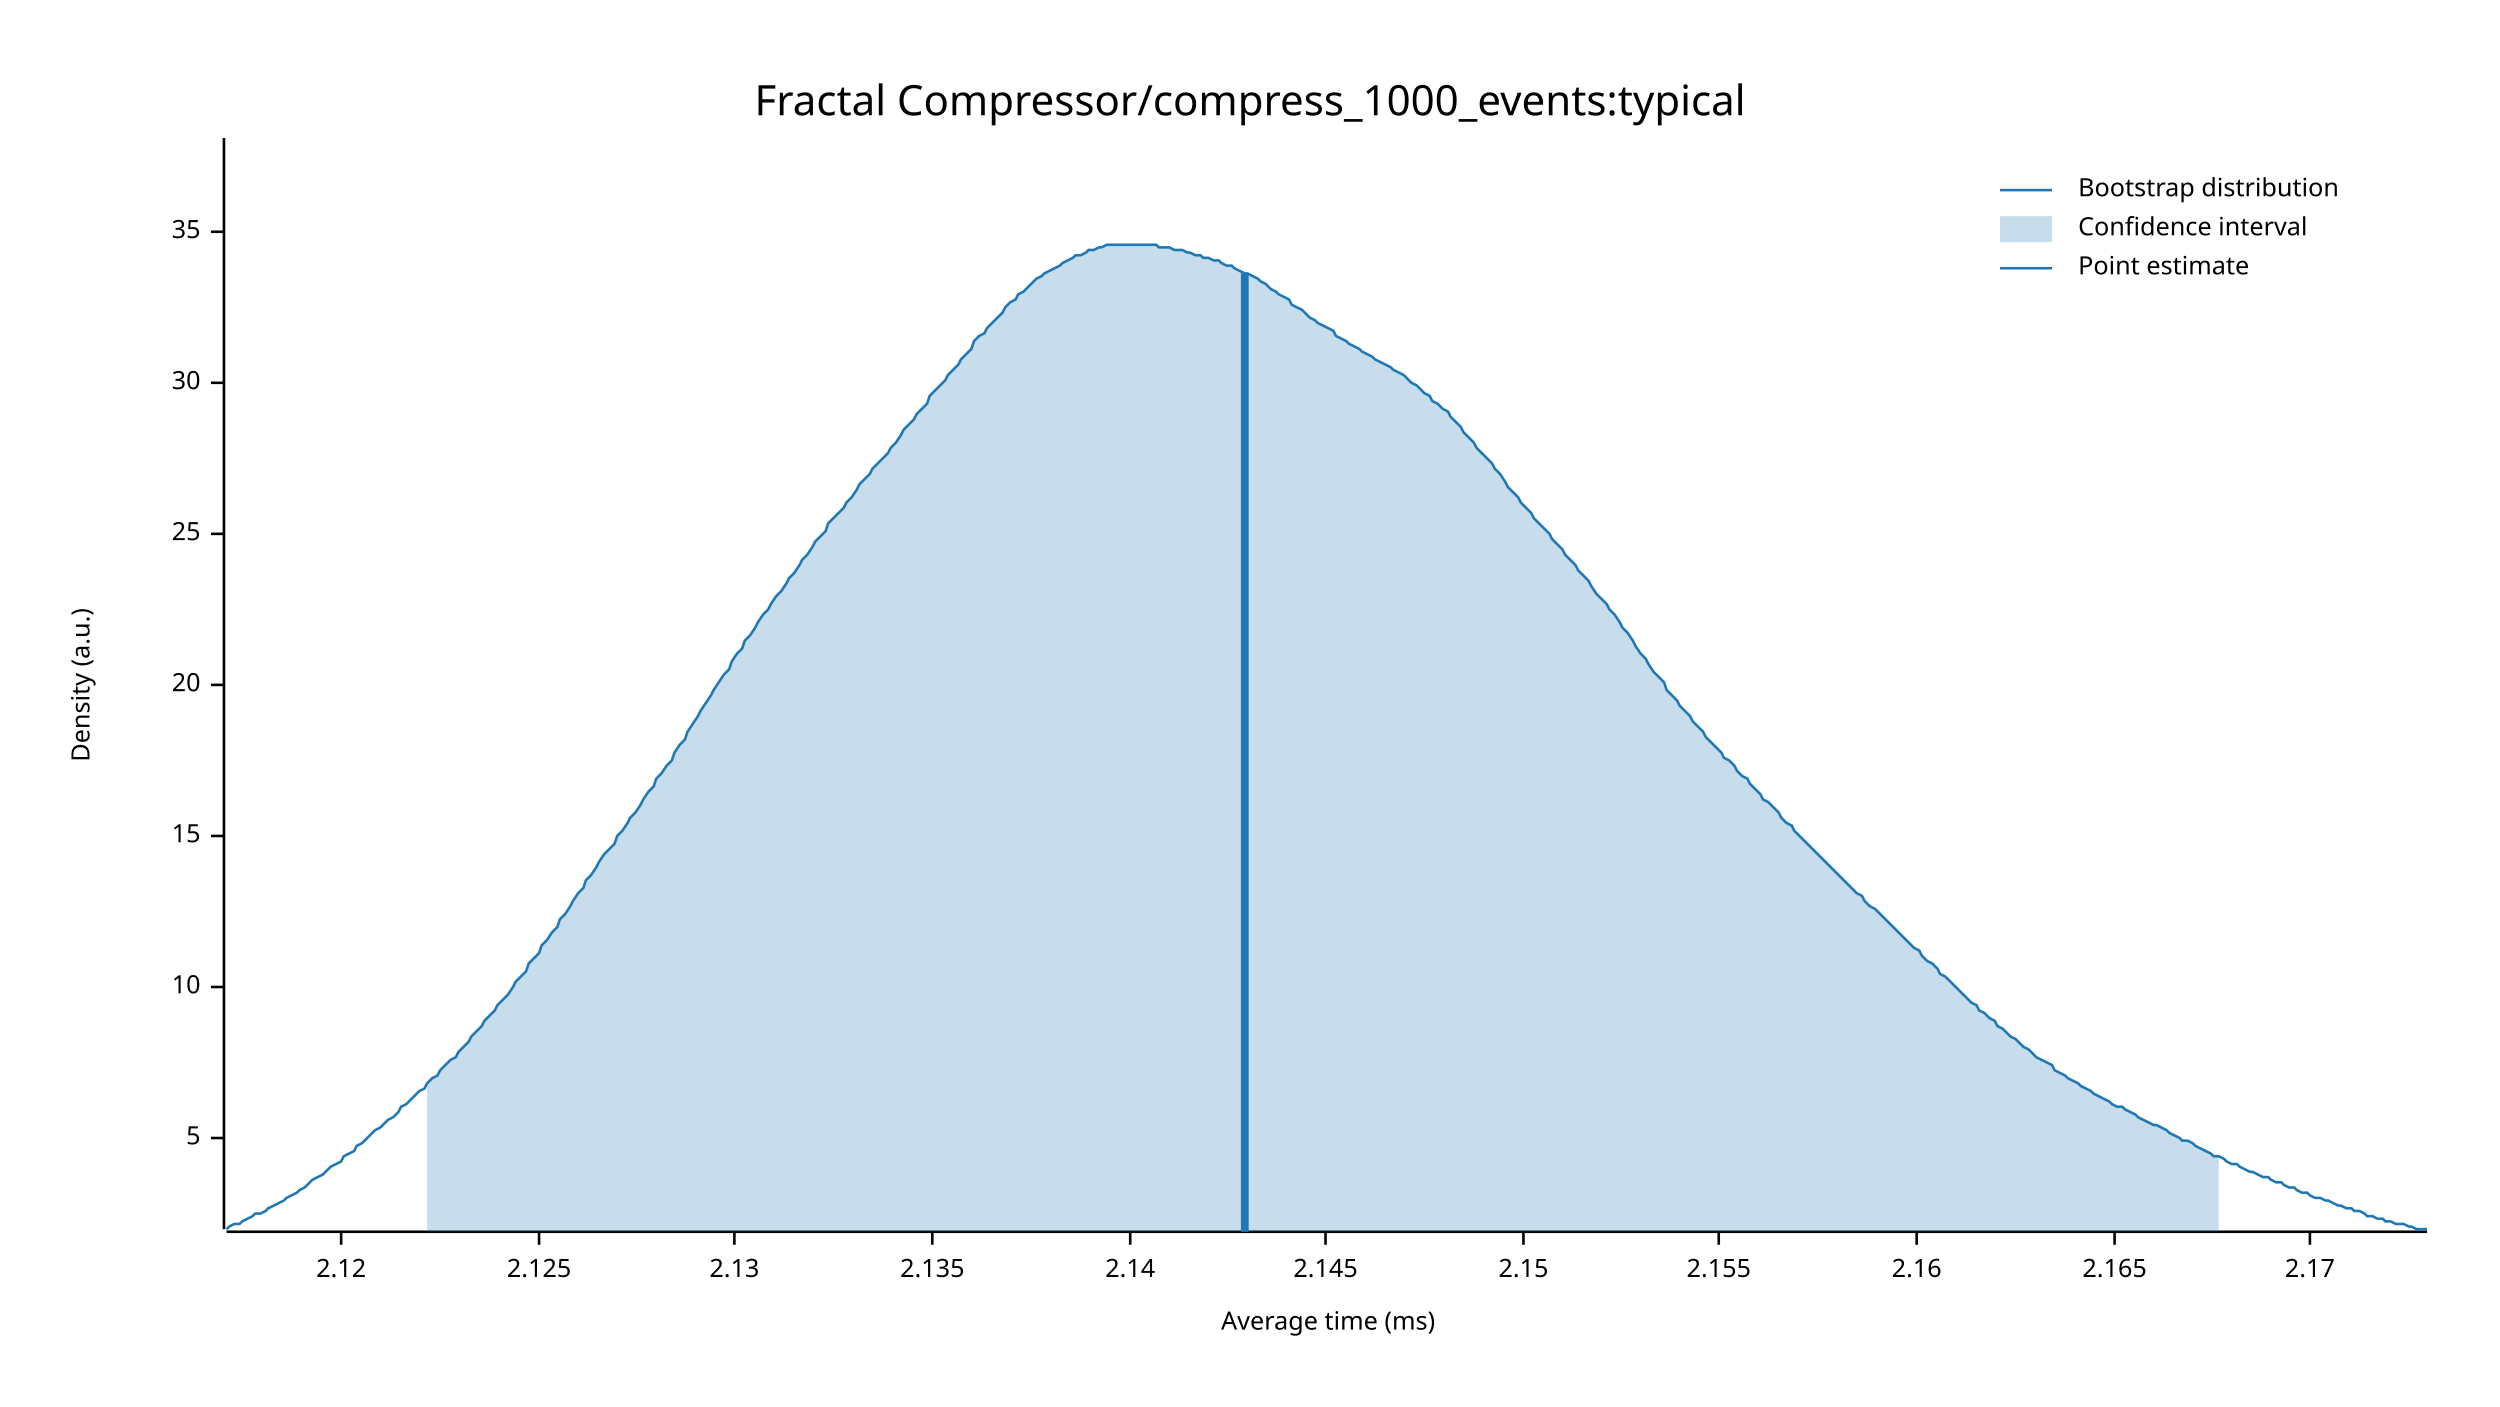
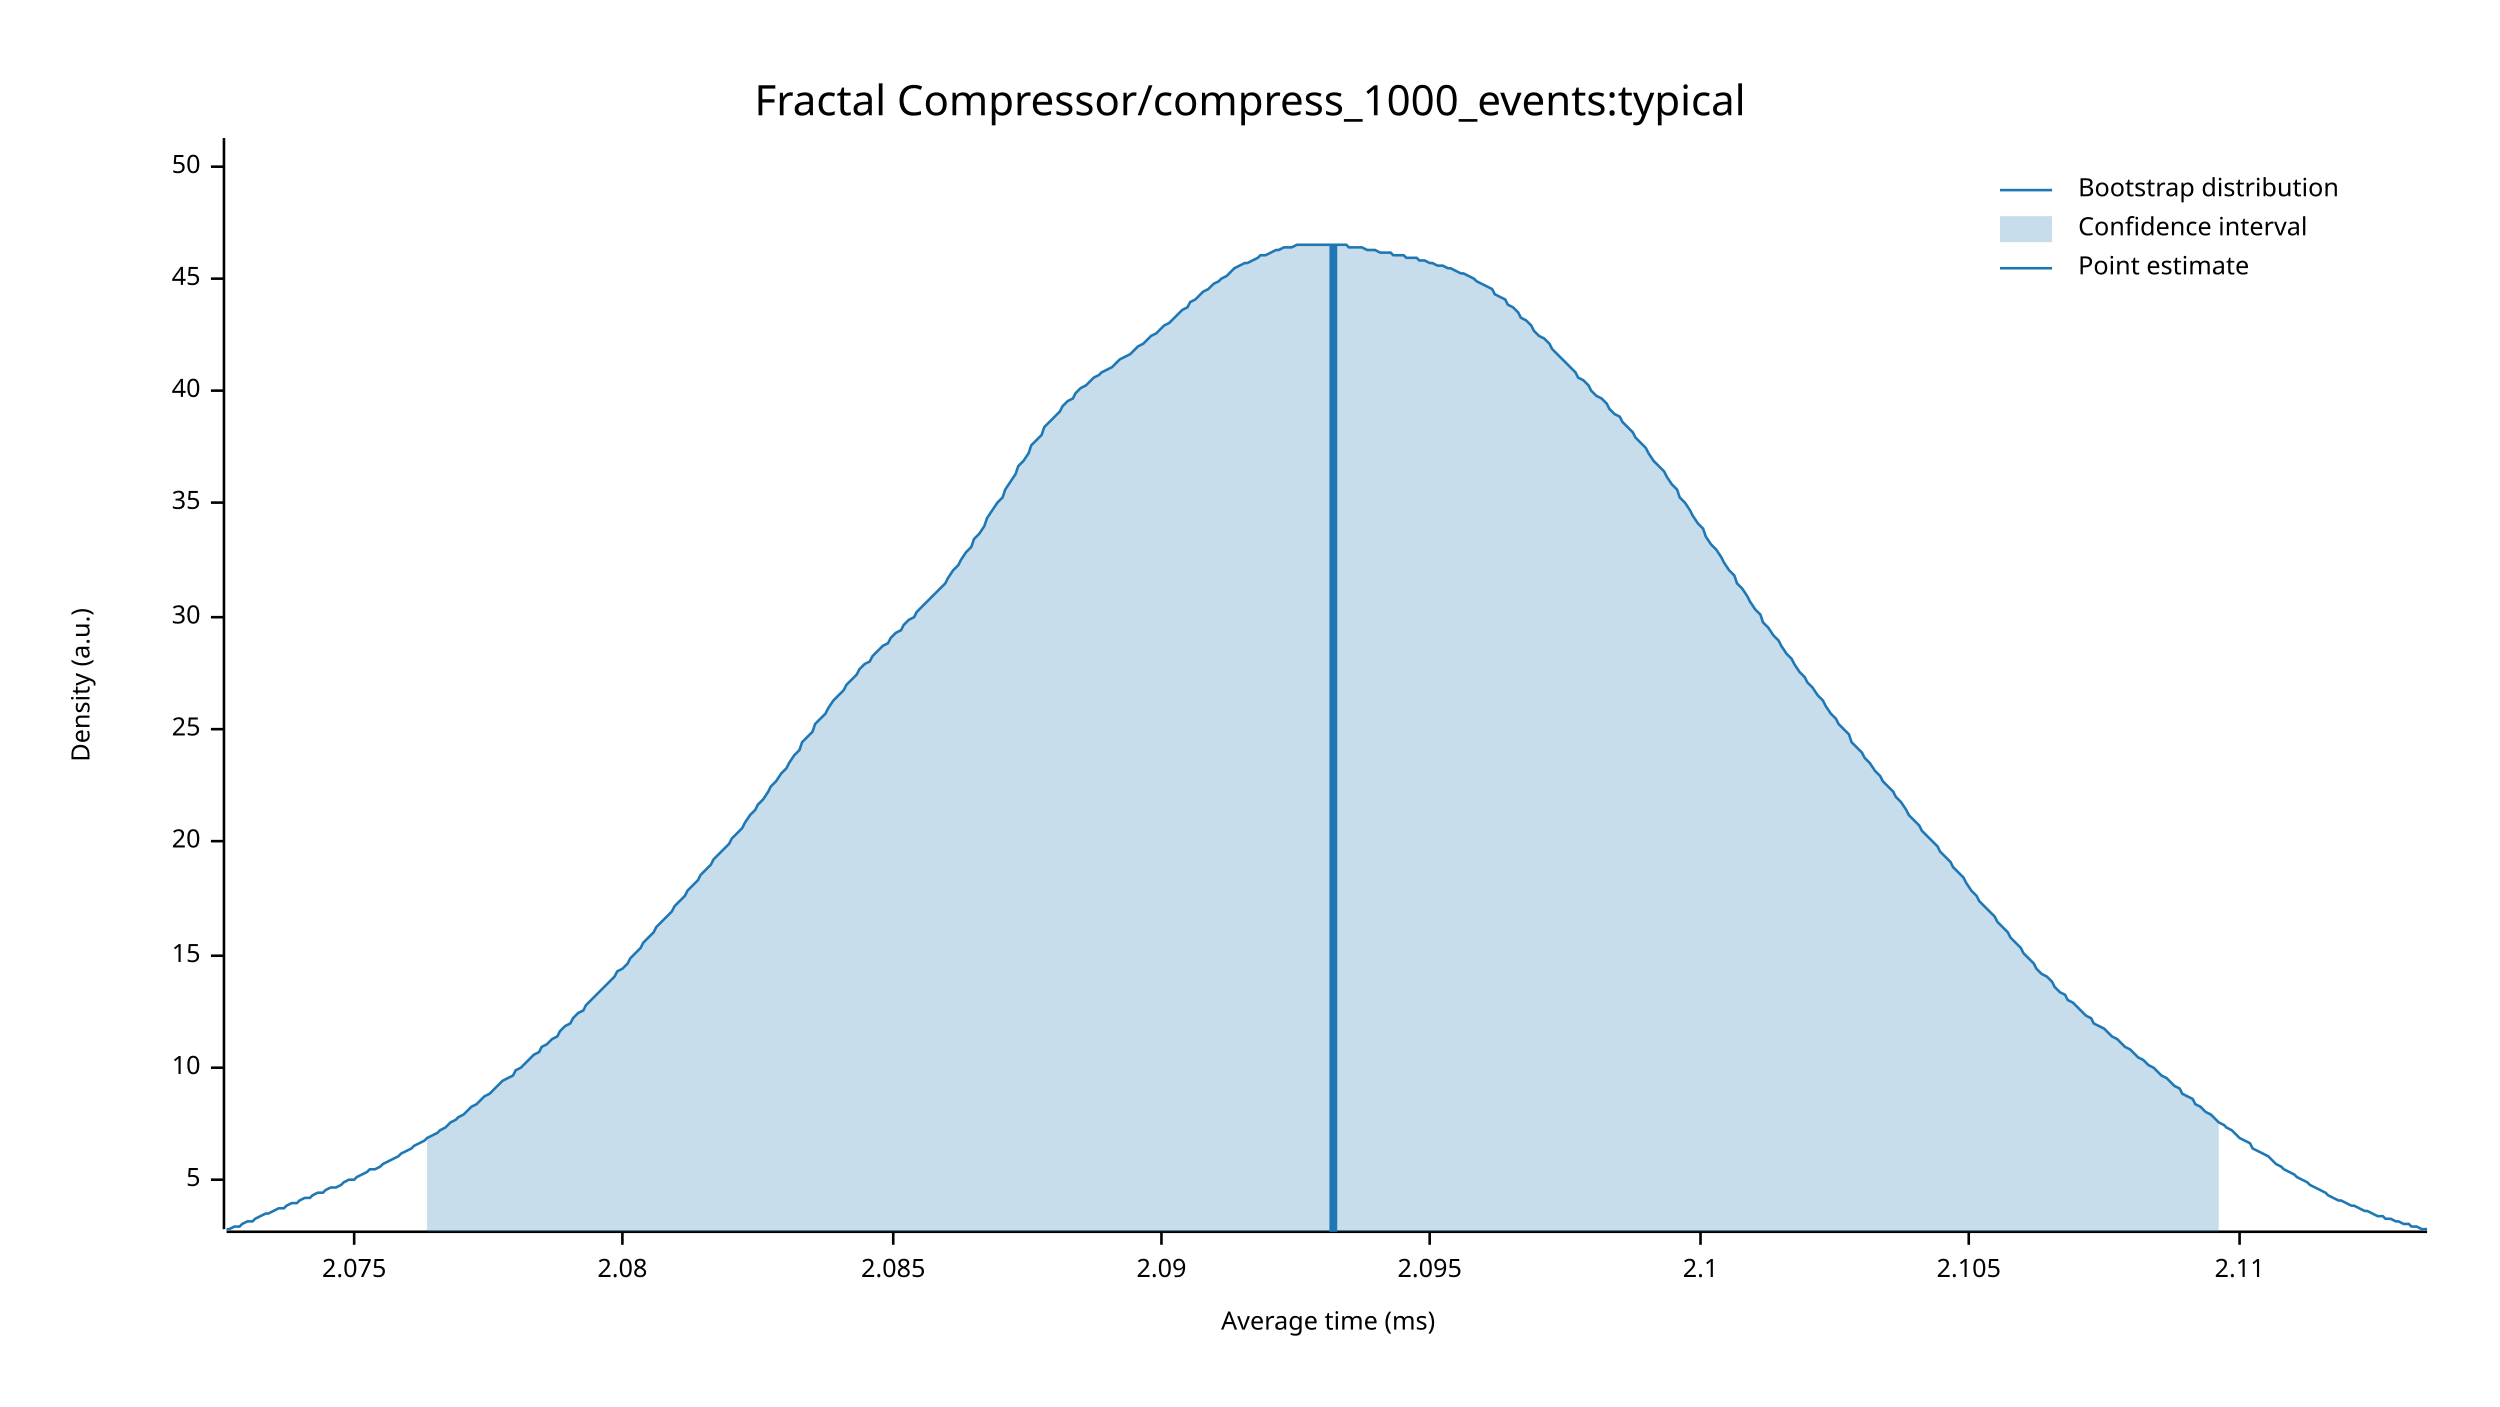
<svg xmlns="http://www.w3.org/2000/svg" width="960" height="540" viewBox="0 0 960 540">
  <text x="480" y="32" dy="0.76em" text-anchor="middle" font-family="sans-serif" font-size="16.129" opacity="1" fill="#000000">
Fractal Compressor/compress_1000_events:typical
</text>
  <text x="27" y="263" dy="0.76em" text-anchor="middle" font-family="sans-serif" font-size="9.677" opacity="1" fill="#000000" transform="rotate(270, 27, 263)">
Density (a.u.)
</text>
  <text x="510" y="513" dy="-0.5ex" text-anchor="middle" font-family="sans-serif" font-size="9.677" opacity="1" fill="#000000">
Average time (ms)
</text>
  <polyline fill="none" opacity="1" stroke="#000000" stroke-width="1" points="86,53 86,472 " />
-   <text x="77" y="437" dy="0.5ex" text-anchor="end" font-family="sans-serif" font-size="9.677" opacity="1" fill="#000000">
+   <text x="77" y="453" dy="0.5ex" text-anchor="end" font-family="sans-serif" font-size="9.677" opacity="1" fill="#000000">
5
</text>
-   <polyline fill="none" opacity="1" stroke="#000000" stroke-width="1" points="81,437 86,437 " />
-   <text x="77" y="379" dy="0.5ex" text-anchor="end" font-family="sans-serif" font-size="9.677" opacity="1" fill="#000000">
+   <polyline fill="none" opacity="1" stroke="#000000" stroke-width="1" points="81,453 86,453 " />
+   <text x="77" y="410" dy="0.5ex" text-anchor="end" font-family="sans-serif" font-size="9.677" opacity="1" fill="#000000">
10
</text>
-   <polyline fill="none" opacity="1" stroke="#000000" stroke-width="1" points="81,379 86,379 " />
-   <text x="77" y="321" dy="0.5ex" text-anchor="end" font-family="sans-serif" font-size="9.677" opacity="1" fill="#000000">
+   <polyline fill="none" opacity="1" stroke="#000000" stroke-width="1" points="81,410 86,410 " />
+   <text x="77" y="367" dy="0.5ex" text-anchor="end" font-family="sans-serif" font-size="9.677" opacity="1" fill="#000000">
15
</text>
-   <polyline fill="none" opacity="1" stroke="#000000" stroke-width="1" points="81,321 86,321 " />
-   <text x="77" y="263" dy="0.5ex" text-anchor="end" font-family="sans-serif" font-size="9.677" opacity="1" fill="#000000">
+   <polyline fill="none" opacity="1" stroke="#000000" stroke-width="1" points="81,367 86,367 " />
+   <text x="77" y="323" dy="0.5ex" text-anchor="end" font-family="sans-serif" font-size="9.677" opacity="1" fill="#000000">
20
</text>
-   <polyline fill="none" opacity="1" stroke="#000000" stroke-width="1" points="81,263 86,263 " />
-   <text x="77" y="205" dy="0.5ex" text-anchor="end" font-family="sans-serif" font-size="9.677" opacity="1" fill="#000000">
+   <polyline fill="none" opacity="1" stroke="#000000" stroke-width="1" points="81,323 86,323 " />
+   <text x="77" y="280" dy="0.5ex" text-anchor="end" font-family="sans-serif" font-size="9.677" opacity="1" fill="#000000">
25
</text>
-   <polyline fill="none" opacity="1" stroke="#000000" stroke-width="1" points="81,205 86,205 " />
-   <text x="77" y="147" dy="0.5ex" text-anchor="end" font-family="sans-serif" font-size="9.677" opacity="1" fill="#000000">
+   <polyline fill="none" opacity="1" stroke="#000000" stroke-width="1" points="81,280 86,280 " />
+   <text x="77" y="237" dy="0.5ex" text-anchor="end" font-family="sans-serif" font-size="9.677" opacity="1" fill="#000000">
30
</text>
-   <polyline fill="none" opacity="1" stroke="#000000" stroke-width="1" points="81,147 86,147 " />
-   <text x="77" y="89" dy="0.5ex" text-anchor="end" font-family="sans-serif" font-size="9.677" opacity="1" fill="#000000">
+   <polyline fill="none" opacity="1" stroke="#000000" stroke-width="1" points="81,237 86,237 " />
+   <text x="77" y="193" dy="0.5ex" text-anchor="end" font-family="sans-serif" font-size="9.677" opacity="1" fill="#000000">
35
</text>
-   <polyline fill="none" opacity="1" stroke="#000000" stroke-width="1" points="81,89 86,89 " />
+   <polyline fill="none" opacity="1" stroke="#000000" stroke-width="1" points="81,193 86,193 " />
+   <text x="77" y="150" dy="0.5ex" text-anchor="end" font-family="sans-serif" font-size="9.677" opacity="1" fill="#000000">
+ 40
+ </text>
+   <polyline fill="none" opacity="1" stroke="#000000" stroke-width="1" points="81,150 86,150 " />
+   <text x="77" y="107" dy="0.5ex" text-anchor="end" font-family="sans-serif" font-size="9.677" opacity="1" fill="#000000">
+ 45
+ </text>
+   <polyline fill="none" opacity="1" stroke="#000000" stroke-width="1" points="81,107 86,107 " />
+   <text x="77" y="64" dy="0.5ex" text-anchor="end" font-family="sans-serif" font-size="9.677" opacity="1" fill="#000000">
+ 50
+ </text>
+   <polyline fill="none" opacity="1" stroke="#000000" stroke-width="1" points="81,64 86,64 " />
  <polyline fill="none" opacity="1" stroke="#000000" stroke-width="1" points="87,473 932,473 " />
-   <text x="131" y="483" dy="0.76em" text-anchor="middle" font-family="sans-serif" font-size="9.677" opacity="1" fill="#000000">
- 2.12
+   <text x="136" y="483" dy="0.76em" text-anchor="middle" font-family="sans-serif" font-size="9.677" opacity="1" fill="#000000">
+ 2.075
</text>
-   <polyline fill="none" opacity="1" stroke="#000000" stroke-width="1" points="131,473 131,478 " />
-   <text x="207" y="483" dy="0.76em" text-anchor="middle" font-family="sans-serif" font-size="9.677" opacity="1" fill="#000000">
- 2.125
+   <polyline fill="none" opacity="1" stroke="#000000" stroke-width="1" points="136,473 136,478 " />
+   <text x="239" y="483" dy="0.76em" text-anchor="middle" font-family="sans-serif" font-size="9.677" opacity="1" fill="#000000">
+ 2.08
</text>
-   <polyline fill="none" opacity="1" stroke="#000000" stroke-width="1" points="207,473 207,478 " />
-   <text x="282" y="483" dy="0.76em" text-anchor="middle" font-family="sans-serif" font-size="9.677" opacity="1" fill="#000000">
- 2.13
+   <polyline fill="none" opacity="1" stroke="#000000" stroke-width="1" points="239,473 239,478 " />
+   <text x="343" y="483" dy="0.76em" text-anchor="middle" font-family="sans-serif" font-size="9.677" opacity="1" fill="#000000">
+ 2.085
</text>
-   <polyline fill="none" opacity="1" stroke="#000000" stroke-width="1" points="282,473 282,478 " />
-   <text x="358" y="483" dy="0.76em" text-anchor="middle" font-family="sans-serif" font-size="9.677" opacity="1" fill="#000000">
- 2.135
+   <polyline fill="none" opacity="1" stroke="#000000" stroke-width="1" points="343,473 343,478 " />
+   <text x="446" y="483" dy="0.76em" text-anchor="middle" font-family="sans-serif" font-size="9.677" opacity="1" fill="#000000">
+ 2.09
</text>
-   <polyline fill="none" opacity="1" stroke="#000000" stroke-width="1" points="358,473 358,478 " />
-   <text x="434" y="483" dy="0.76em" text-anchor="middle" font-family="sans-serif" font-size="9.677" opacity="1" fill="#000000">
- 2.14
+   <polyline fill="none" opacity="1" stroke="#000000" stroke-width="1" points="446,473 446,478 " />
+   <text x="549" y="483" dy="0.76em" text-anchor="middle" font-family="sans-serif" font-size="9.677" opacity="1" fill="#000000">
+ 2.095
</text>
-   <polyline fill="none" opacity="1" stroke="#000000" stroke-width="1" points="434,473 434,478 " />
-   <text x="509" y="483" dy="0.76em" text-anchor="middle" font-family="sans-serif" font-size="9.677" opacity="1" fill="#000000">
- 2.145
+   <polyline fill="none" opacity="1" stroke="#000000" stroke-width="1" points="549,473 549,478 " />
+   <text x="653" y="483" dy="0.76em" text-anchor="middle" font-family="sans-serif" font-size="9.677" opacity="1" fill="#000000">
+ 2.1
</text>
-   <polyline fill="none" opacity="1" stroke="#000000" stroke-width="1" points="509,473 509,478 " />
-   <text x="585" y="483" dy="0.76em" text-anchor="middle" font-family="sans-serif" font-size="9.677" opacity="1" fill="#000000">
- 2.15
+   <polyline fill="none" opacity="1" stroke="#000000" stroke-width="1" points="653,473 653,478 " />
+   <text x="756" y="483" dy="0.76em" text-anchor="middle" font-family="sans-serif" font-size="9.677" opacity="1" fill="#000000">
+ 2.105
</text>
-   <polyline fill="none" opacity="1" stroke="#000000" stroke-width="1" points="585,473 585,478 " />
-   <text x="660" y="483" dy="0.76em" text-anchor="middle" font-family="sans-serif" font-size="9.677" opacity="1" fill="#000000">
- 2.155
+   <polyline fill="none" opacity="1" stroke="#000000" stroke-width="1" points="756,473 756,478 " />
+   <text x="860" y="483" dy="0.76em" text-anchor="middle" font-family="sans-serif" font-size="9.677" opacity="1" fill="#000000">
+ 2.11
</text>
-   <polyline fill="none" opacity="1" stroke="#000000" stroke-width="1" points="660,473 660,478 " />
-   <text x="736" y="483" dy="0.76em" text-anchor="middle" font-family="sans-serif" font-size="9.677" opacity="1" fill="#000000">
- 2.16
- </text>
-   <polyline fill="none" opacity="1" stroke="#000000" stroke-width="1" points="736,473 736,478 " />
-   <text x="812" y="483" dy="0.76em" text-anchor="middle" font-family="sans-serif" font-size="9.677" opacity="1" fill="#000000">
- 2.165
- </text>
-   <polyline fill="none" opacity="1" stroke="#000000" stroke-width="1" points="812,473 812,478 " />
-   <text x="887" y="483" dy="0.76em" text-anchor="middle" font-family="sans-serif" font-size="9.677" opacity="1" fill="#000000">
- 2.17
- </text>
-   <polyline fill="none" opacity="1" stroke="#000000" stroke-width="1" points="887,473 887,478 " />
-   <polyline fill="none" opacity="1" stroke="#1F78B4" stroke-width="1" points="87,472 88,471 90,470 92,470 93,469 95,468 97,467 98,466 100,466 102,465 103,464 105,463 107,462 109,461 110,460 112,459 114,458 115,457 117,456 119,454 120,453 122,452 124,451 125,450 127,448 129,447 131,446 132,444 134,443 136,442 137,440 139,439 141,437 142,436 144,434 146,433 147,432 149,430 151,429 153,427 154,425 156,424 158,422 159,421 161,419 163,418 164,416 166,414 168,413 169,411 171,409 173,407 175,406 176,404 178,402 180,400 181,398 183,396 185,394 186,392 188,390 190,388 191,386 193,384 195,382 197,379 198,377 200,375 202,373 203,370 205,368 207,366 208,363 210,361 212,358 214,356 215,353 217,351 219,348 220,346 222,343 224,341 225,338 227,336 229,333 230,331 232,328 234,326 236,324 237,321 239,319 241,316 242,314 244,312 246,309 247,307 249,304 251,302 252,299 254,297 256,294 258,292 259,289 261,286 263,284 264,281 266,278 268,275 269,273 271,270 273,267 274,265 276,262 278,259 280,257 281,254 283,251 285,249 286,246 288,244 290,241 291,239 293,236 295,234 296,232 298,229 300,227 302,224 303,222 305,220 307,217 308,215 310,213 312,210 313,208 315,206 317,204 318,201 320,199 322,197 324,195 325,193 327,191 329,188 330,186 332,184 334,182 335,180 337,178 339,176 341,174 342,172 344,170 346,167 347,165 349,163 351,161 352,159 354,157 356,155 357,152 359,150 361,148 363,146 364,144 366,142 368,140 369,138 371,136 373,134 374,131 376,129 378,128 379,126 381,124 383,122 385,120 386,118 388,116 390,115 391,113 393,112 395,110 396,109 398,107 400,106 401,105 403,104 405,103 407,102 408,101 410,100 412,99 413,98 415,98 417,97 418,96 420,96 422,95 423,95 425,94 427,94 429,94 430,94 432,94 434,94 435,94 437,94 439,94 440,94 442,94 444,94 445,95 447,95 449,95 451,96 452,96 454,96 456,97 457,97 459,98 461,98 462,99 464,99 466,100 468,100 469,101 471,102 473,102 474,103 476,104 478,105 479,105 481,106 483,107 484,108 486,109 488,111 490,112 491,113 493,114 495,115 496,117 498,118 500,119 501,120 503,122 505,123 506,124 508,125 510,126 512,127 513,129 515,130 517,131 518,132 520,133 522,134 523,135 525,136 527,137 528,138 530,139 532,140 534,141 535,142 537,143 539,144 540,145 542,147 544,148 545,149 547,151 549,152 550,154 552,155 554,157 556,158 557,160 559,162 561,164 562,166 564,168 566,170 567,172 569,174 571,176 573,178 574,180 576,182 578,185 579,187 581,189 583,191 584,193 586,195 588,197 589,199 591,201 593,203 595,205 596,207 598,209 600,211 601,213 603,215 605,217 606,219 608,221 610,223 611,225 613,228 615,230 617,232 618,234 620,236 622,239 623,241 625,243 627,246 628,248 630,251 632,253 633,255 635,258 637,260 639,262 640,265 642,267 644,269 645,271 647,273 649,275 650,277 652,279 654,281 655,283 657,285 659,287 661,289 662,291 664,292 666,294 667,296 669,298 671,299 672,301 674,303 676,305 677,307 679,308 681,310 683,312 684,314 686,316 688,317 689,319 691,321 693,323 694,324 696,326 698,328 700,330 701,331 703,333 705,335 706,336 708,338 710,340 711,341 713,343 715,344 716,346 718,348 720,349 722,351 723,352 725,354 727,356 728,357 730,359 732,361 733,362 735,364 737,365 738,367 740,369 742,370 744,372 745,374 747,375 749,377 750,378 752,380 754,382 755,383 757,385 759,386 760,388 762,389 764,391 766,392 767,394 769,395 771,397 772,398 774,399 776,401 777,402 779,403 781,405 782,406 784,407 786,408 788,409 789,411 791,412 793,413 794,414 796,415 798,416 799,417 801,418 803,419 804,420 806,421 808,422 810,423 811,424 813,425 815,425 816,426 818,427 820,428 821,429 823,430 825,431 827,432 828,432 830,433 832,434 833,435 835,436 837,437 838,438 840,438 842,439 843,440 845,441 847,442 849,443 850,444 852,444 854,445 855,446 857,447 859,447 860,448 862,449 864,450 865,450 867,451 869,452 871,452 872,453 874,454 876,454 877,455 879,456 881,456 882,457 884,458 886,458 887,459 889,460 891,460 893,461 894,461 896,462 898,463 899,463 901,464 903,464 904,465 906,465 908,466 909,467 911,467 913,468 915,468 916,469 918,469 920,470 921,470 923,470 925,471 926,471 928,472 930,472 932,472 " />
-   <polygon opacity="0.25" fill="#1F78B4" points="164,416 166,414 168,413 169,411 171,409 173,407 175,406 176,404 178,402 180,400 181,398 183,396 185,394 186,392 188,390 190,388 191,386 193,384 195,382 197,379 198,377 200,375 202,373 203,370 205,368 207,366 208,363 210,361 212,358 214,356 215,353 217,351 219,348 220,346 222,343 224,341 225,338 227,336 229,333 230,331 232,328 234,326 236,324 237,321 239,319 241,316 242,314 244,312 246,309 247,307 249,304 251,302 252,299 254,297 256,294 258,292 259,289 261,286 263,284 264,281 266,278 268,275 269,273 271,270 273,267 274,265 276,262 278,259 280,257 281,254 283,251 285,249 286,246 288,244 290,241 291,239 293,236 295,234 296,232 298,229 300,227 302,224 303,222 305,220 307,217 308,215 310,213 312,210 313,208 315,206 317,204 318,201 320,199 322,197 324,195 325,193 327,191 329,188 330,186 332,184 334,182 335,180 337,178 339,176 341,174 342,172 344,170 346,167 347,165 349,163 351,161 352,159 354,157 356,155 357,152 359,150 361,148 363,146 364,144 366,142 368,140 369,138 371,136 373,134 374,131 376,129 378,128 379,126 381,124 383,122 385,120 386,118 388,116 390,115 391,113 393,112 395,110 396,109 398,107 400,106 401,105 403,104 405,103 407,102 408,101 410,100 412,99 413,98 415,98 417,97 418,96 420,96 422,95 423,95 425,94 427,94 429,94 430,94 432,94 434,94 435,94 437,94 439,94 440,94 442,94 444,94 445,95 447,95 449,95 451,96 452,96 454,96 456,97 457,97 459,98 461,98 462,99 464,99 466,100 468,100 469,101 471,102 473,102 474,103 476,104 478,105 479,105 481,106 483,107 484,108 486,109 488,111 490,112 491,113 493,114 495,115 496,117 498,118 500,119 501,120 503,122 505,123 506,124 508,125 510,126 512,127 513,129 515,130 517,131 518,132 520,133 522,134 523,135 525,136 527,137 528,138 530,139 532,140 534,141 535,142 537,143 539,144 540,145 542,147 544,148 545,149 547,151 549,152 550,154 552,155 554,157 556,158 557,160 559,162 561,164 562,166 564,168 566,170 567,172 569,174 571,176 573,178 574,180 576,182 578,185 579,187 581,189 583,191 584,193 586,195 588,197 589,199 591,201 593,203 595,205 596,207 598,209 600,211 601,213 603,215 605,217 606,219 608,221 610,223 611,225 613,228 615,230 617,232 618,234 620,236 622,239 623,241 625,243 627,246 628,248 630,251 632,253 633,255 635,258 637,260 639,262 640,265 642,267 644,269 645,271 647,273 649,275 650,277 652,279 654,281 655,283 657,285 659,287 661,289 662,291 664,292 666,294 667,296 669,298 671,299 672,301 674,303 676,305 677,307 679,308 681,310 683,312 684,314 686,316 688,317 689,319 691,321 693,323 694,324 696,326 698,328 700,330 701,331 703,333 705,335 706,336 708,338 710,340 711,341 713,343 715,344 716,346 718,348 720,349 722,351 723,352 725,354 727,356 728,357 730,359 732,361 733,362 735,364 737,365 738,367 740,369 742,370 744,372 745,374 747,375 749,377 750,378 752,380 754,382 755,383 757,385 759,386 760,388 762,389 764,391 766,392 767,394 769,395 771,397 772,398 774,399 776,401 777,402 779,403 781,405 782,406 784,407 786,408 788,409 789,411 791,412 793,413 794,414 796,415 798,416 799,417 801,418 803,419 804,420 806,421 808,422 810,423 811,424 813,425 815,425 816,426 818,427 820,428 821,429 823,430 825,431 827,432 828,432 830,433 832,434 833,435 835,436 837,437 838,438 840,438 842,439 843,440 845,441 847,442 849,443 850,444 852,444 852,473 164,473 " />
-   <polyline fill="none" opacity="1" stroke="#1F78B4" stroke-width="3" points="478,473 478,105 " />
+   <polyline fill="none" opacity="1" stroke="#000000" stroke-width="1" points="860,473 860,478 " />
+   <polyline fill="none" opacity="1" stroke="#1F78B4" stroke-width="1" points="87,472 88,472 90,471 92,471 93,470 95,469 97,469 98,468 100,467 102,466 103,466 105,465 107,464 109,464 110,463 112,462 114,462 115,461 117,460 119,460 120,459 122,458 124,458 125,457 127,456 129,456 131,455 132,454 134,453 136,453 137,452 139,451 141,450 142,449 144,449 146,448 147,447 149,446 151,445 153,444 154,443 156,442 158,441 159,440 161,439 163,438 164,437 166,436 168,435 169,434 171,433 173,431 175,430 176,429 178,428 180,426 181,425 183,424 185,422 186,421 188,420 190,418 191,417 193,415 195,414 197,413 198,411 200,410 202,408 203,407 205,405 207,404 208,402 210,401 212,399 214,398 215,396 217,394 219,393 220,391 222,389 224,388 225,386 227,384 229,382 230,381 232,379 234,377 236,375 237,373 239,372 241,370 242,368 244,366 246,364 247,362 249,360 251,358 252,356 254,354 256,352 258,350 259,348 261,346 263,344 264,342 266,340 268,338 269,336 271,334 273,332 274,330 276,328 278,326 280,324 281,322 283,320 285,318 286,316 288,313 290,311 291,309 293,307 295,304 296,302 298,300 300,297 302,295 303,293 305,290 307,288 308,285 310,283 312,281 313,278 315,276 317,274 318,272 320,269 322,267 324,265 325,263 327,261 329,259 330,257 332,255 334,254 335,252 337,250 339,248 341,247 342,245 344,243 346,242 347,240 349,238 351,237 352,235 354,233 356,231 357,230 359,228 361,226 363,224 364,222 366,219 368,217 369,215 371,212 373,210 374,207 376,205 378,202 379,199 381,196 383,193 385,191 386,188 388,185 390,182 391,179 393,177 395,174 396,171 398,169 400,167 401,164 403,162 405,160 407,158 408,156 410,154 412,153 413,151 415,149 417,148 418,147 420,145 422,144 423,143 425,142 427,141 429,139 430,138 432,137 434,136 435,135 437,133 439,132 440,131 442,129 444,128 445,127 447,125 449,124 451,122 452,121 454,119 456,118 457,116 459,115 461,113 462,112 464,111 466,109 468,108 469,107 471,106 473,104 474,103 476,102 478,101 479,101 481,100 483,99 484,98 486,98 488,97 490,96 491,96 493,95 495,95 496,95 498,94 500,94 501,94 503,94 505,94 506,94 508,94 510,94 512,94 513,94 515,94 517,94 518,95 520,95 522,95 523,95 525,96 527,96 528,96 530,97 532,97 534,97 535,98 537,98 539,98 540,99 542,99 544,99 545,100 547,100 549,101 550,101 552,102 554,102 556,103 557,103 559,104 561,105 562,105 564,106 566,107 567,108 569,109 571,110 573,111 574,113 576,114 578,115 579,117 581,118 583,120 584,122 586,123 588,125 589,127 591,129 593,130 595,132 596,134 598,136 600,138 601,139 603,141 605,143 606,145 608,146 610,148 611,150 613,152 615,153 617,155 618,157 620,159 622,160 623,162 625,164 627,166 628,168 630,170 632,172 633,174 635,177 637,179 639,181 640,183 642,186 644,188 645,191 647,193 649,196 650,198 652,201 654,203 655,206 657,209 659,211 661,214 662,216 664,219 666,221 667,224 669,226 671,229 672,231 674,234 676,236 677,239 679,241 681,244 683,246 684,248 686,251 688,253 689,255 691,258 693,260 694,262 696,264 698,267 700,269 701,271 703,274 705,276 706,278 708,280 710,282 711,285 713,287 715,289 716,291 718,293 720,296 722,298 723,300 725,302 727,304 728,306 730,308 732,311 733,313 735,315 737,317 738,319 740,321 742,323 744,325 745,327 747,329 749,331 750,333 752,335 754,337 755,339 757,342 759,344 760,346 762,348 764,350 766,352 767,354 769,356 771,358 772,360 774,362 776,364 777,366 779,368 781,370 782,372 784,374 786,375 788,377 789,379 791,381 793,382 794,384 796,385 798,387 799,388 801,390 803,391 804,393 806,394 808,395 810,397 811,398 813,399 815,401 816,402 818,403 820,405 821,406 823,407 825,409 827,410 828,411 830,413 832,414 833,415 835,417 837,418 838,420 840,421 842,422 843,424 845,425 847,427 849,428 850,429 852,431 854,432 855,433 857,434 859,436 860,437 862,438 864,439 865,441 867,442 869,443 871,444 872,445 874,447 876,448 877,449 879,450 881,451 882,452 884,453 886,454 887,455 889,456 891,457 893,458 894,459 896,460 898,461 899,461 901,462 903,463 904,463 906,464 908,465 909,465 911,466 913,467 915,467 916,468 918,468 920,469 921,469 923,470 925,470 926,471 928,471 930,472 932,472 " />
+   <polygon opacity="0.25" fill="#1F78B4" points="164,437 166,436 168,435 169,434 171,433 173,431 175,430 176,429 178,428 180,426 181,425 183,424 185,422 186,421 188,420 190,418 191,417 193,415 195,414 197,413 198,411 200,410 202,408 203,407 205,405 207,404 208,402 210,401 212,399 214,398 215,396 217,394 219,393 220,391 222,389 224,388 225,386 227,384 229,382 230,381 232,379 234,377 236,375 237,373 239,372 241,370 242,368 244,366 246,364 247,362 249,360 251,358 252,356 254,354 256,352 258,350 259,348 261,346 263,344 264,342 266,340 268,338 269,336 271,334 273,332 274,330 276,328 278,326 280,324 281,322 283,320 285,318 286,316 288,313 290,311 291,309 293,307 295,304 296,302 298,300 300,297 302,295 303,293 305,290 307,288 308,285 310,283 312,281 313,278 315,276 317,274 318,272 320,269 322,267 324,265 325,263 327,261 329,259 330,257 332,255 334,254 335,252 337,250 339,248 341,247 342,245 344,243 346,242 347,240 349,238 351,237 352,235 354,233 356,231 357,230 359,228 361,226 363,224 364,222 366,219 368,217 369,215 371,212 373,210 374,207 376,205 378,202 379,199 381,196 383,193 385,191 386,188 388,185 390,182 391,179 393,177 395,174 396,171 398,169 400,167 401,164 403,162 405,160 407,158 408,156 410,154 412,153 413,151 415,149 417,148 418,147 420,145 422,144 423,143 425,142 427,141 429,139 430,138 432,137 434,136 435,135 437,133 439,132 440,131 442,129 444,128 445,127 447,125 449,124 451,122 452,121 454,119 456,118 457,116 459,115 461,113 462,112 464,111 466,109 468,108 469,107 471,106 473,104 474,103 476,102 478,101 479,101 481,100 483,99 484,98 486,98 488,97 490,96 491,96 493,95 495,95 496,95 498,94 500,94 501,94 503,94 505,94 506,94 508,94 510,94 512,94 513,94 515,94 517,94 518,95 520,95 522,95 523,95 525,96 527,96 528,96 530,97 532,97 534,97 535,98 537,98 539,98 540,99 542,99 544,99 545,100 547,100 549,101 550,101 552,102 554,102 556,103 557,103 559,104 561,105 562,105 564,106 566,107 567,108 569,109 571,110 573,111 574,113 576,114 578,115 579,117 581,118 583,120 584,122 586,123 588,125 589,127 591,129 593,130 595,132 596,134 598,136 600,138 601,139 603,141 605,143 606,145 608,146 610,148 611,150 613,152 615,153 617,155 618,157 620,159 622,160 623,162 625,164 627,166 628,168 630,170 632,172 633,174 635,177 637,179 639,181 640,183 642,186 644,188 645,191 647,193 649,196 650,198 652,201 654,203 655,206 657,209 659,211 661,214 662,216 664,219 666,221 667,224 669,226 671,229 672,231 674,234 676,236 677,239 679,241 681,244 683,246 684,248 686,251 688,253 689,255 691,258 693,260 694,262 696,264 698,267 700,269 701,271 703,274 705,276 706,278 708,280 710,282 711,285 713,287 715,289 716,291 718,293 720,296 722,298 723,300 725,302 727,304 728,306 730,308 732,311 733,313 735,315 737,317 738,319 740,321 742,323 744,325 745,327 747,329 749,331 750,333 752,335 754,337 755,339 757,342 759,344 760,346 762,348 764,350 766,352 767,354 769,356 771,358 772,360 774,362 776,364 777,366 779,368 781,370 782,372 784,374 786,375 788,377 789,379 791,381 793,382 794,384 796,385 798,387 799,388 801,390 803,391 804,393 806,394 808,395 810,397 811,398 813,399 815,401 816,402 818,403 820,405 821,406 823,407 825,409 827,410 828,411 830,413 832,414 833,415 835,417 837,418 838,420 840,421 842,422 843,424 845,425 847,427 849,428 850,429 852,431 852,473 164,473 " />
+   <polyline fill="none" opacity="1" stroke="#1F78B4" stroke-width="3" points="512,473 512,94 " />
  <text x="798" y="68" dy="0.76em" text-anchor="start" font-family="sans-serif" font-size="9.677" opacity="1" fill="#000000">
Bootstrap distribution
</text>
  <text x="798" y="83" dy="0.76em" text-anchor="start" font-family="sans-serif" font-size="9.677" opacity="1" fill="#000000">
Confidence interval
</text>
  <text x="798" y="98" dy="0.76em" text-anchor="start" font-family="sans-serif" font-size="9.677" opacity="1" fill="#000000">
Point estimate
</text>
  <polyline fill="none" opacity="1" stroke="#1F78B4" stroke-width="1" points="768,73 788,73 " />
  <rect x="768" y="83" width="20" height="10" opacity="0.25" fill="#1F78B4" stroke="none" />
  <polyline fill="none" opacity="1" stroke="#1F78B4" stroke-width="1" points="768,103 788,103 " />
</svg>
